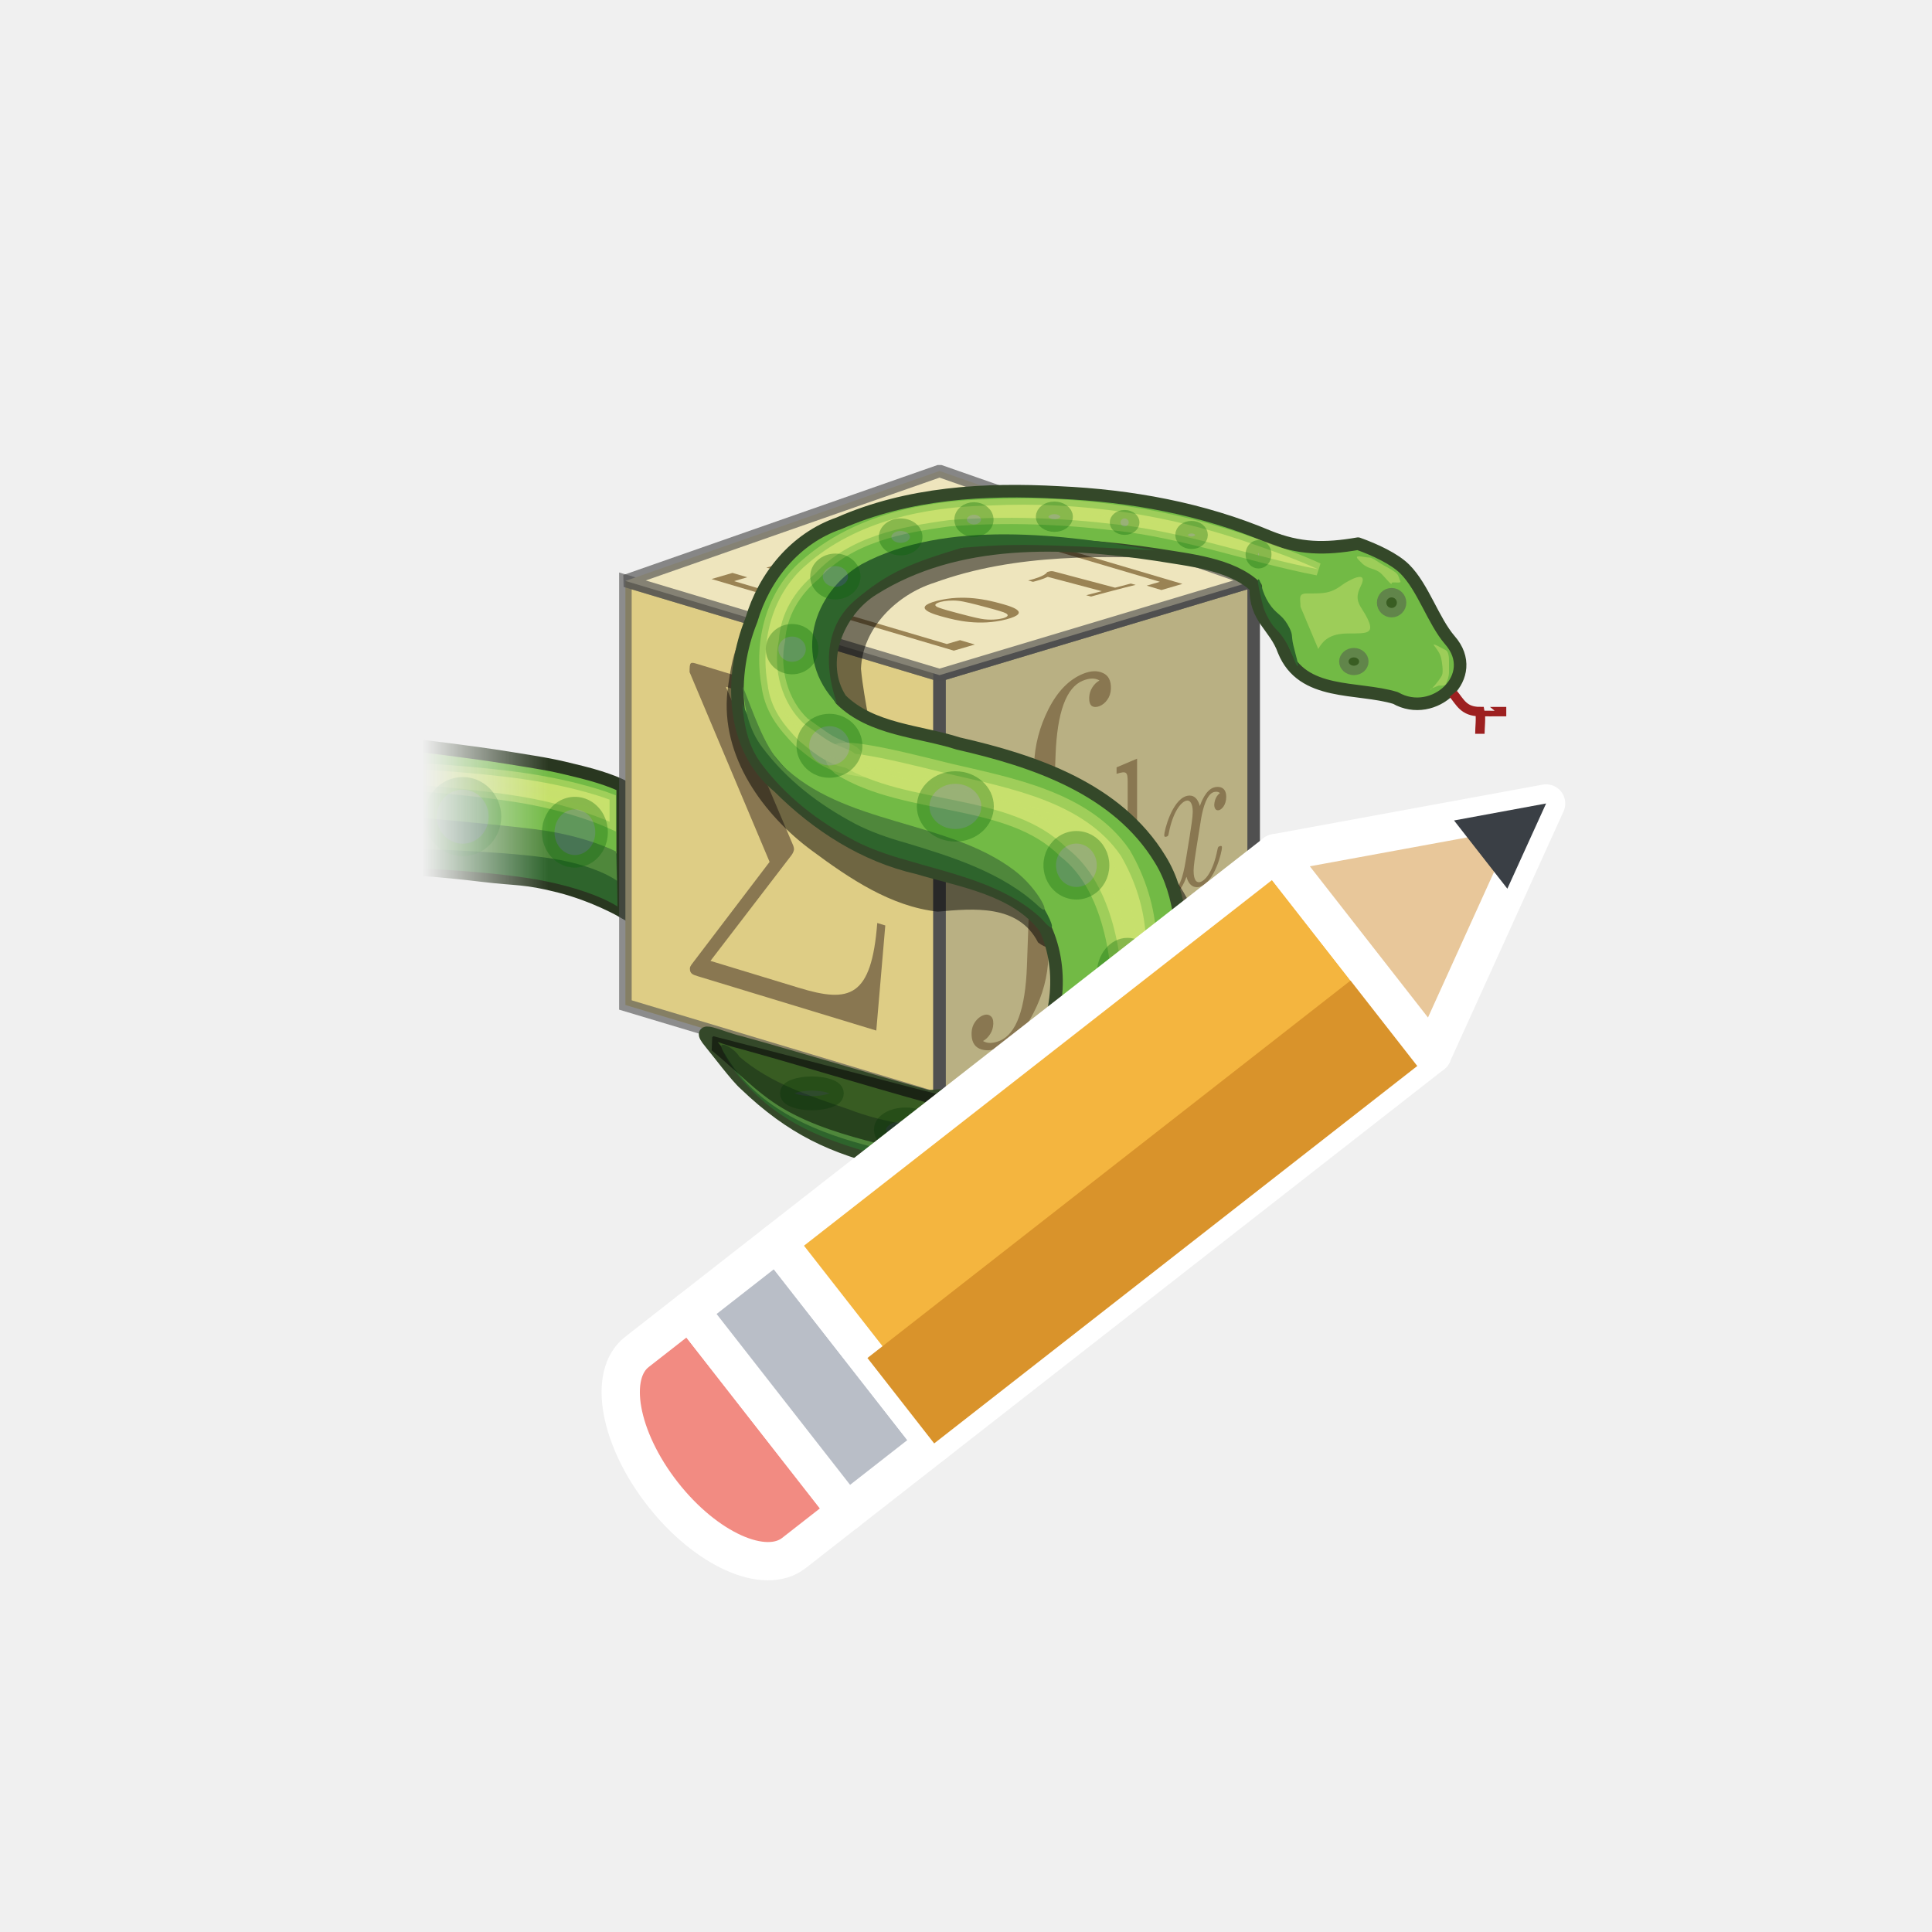
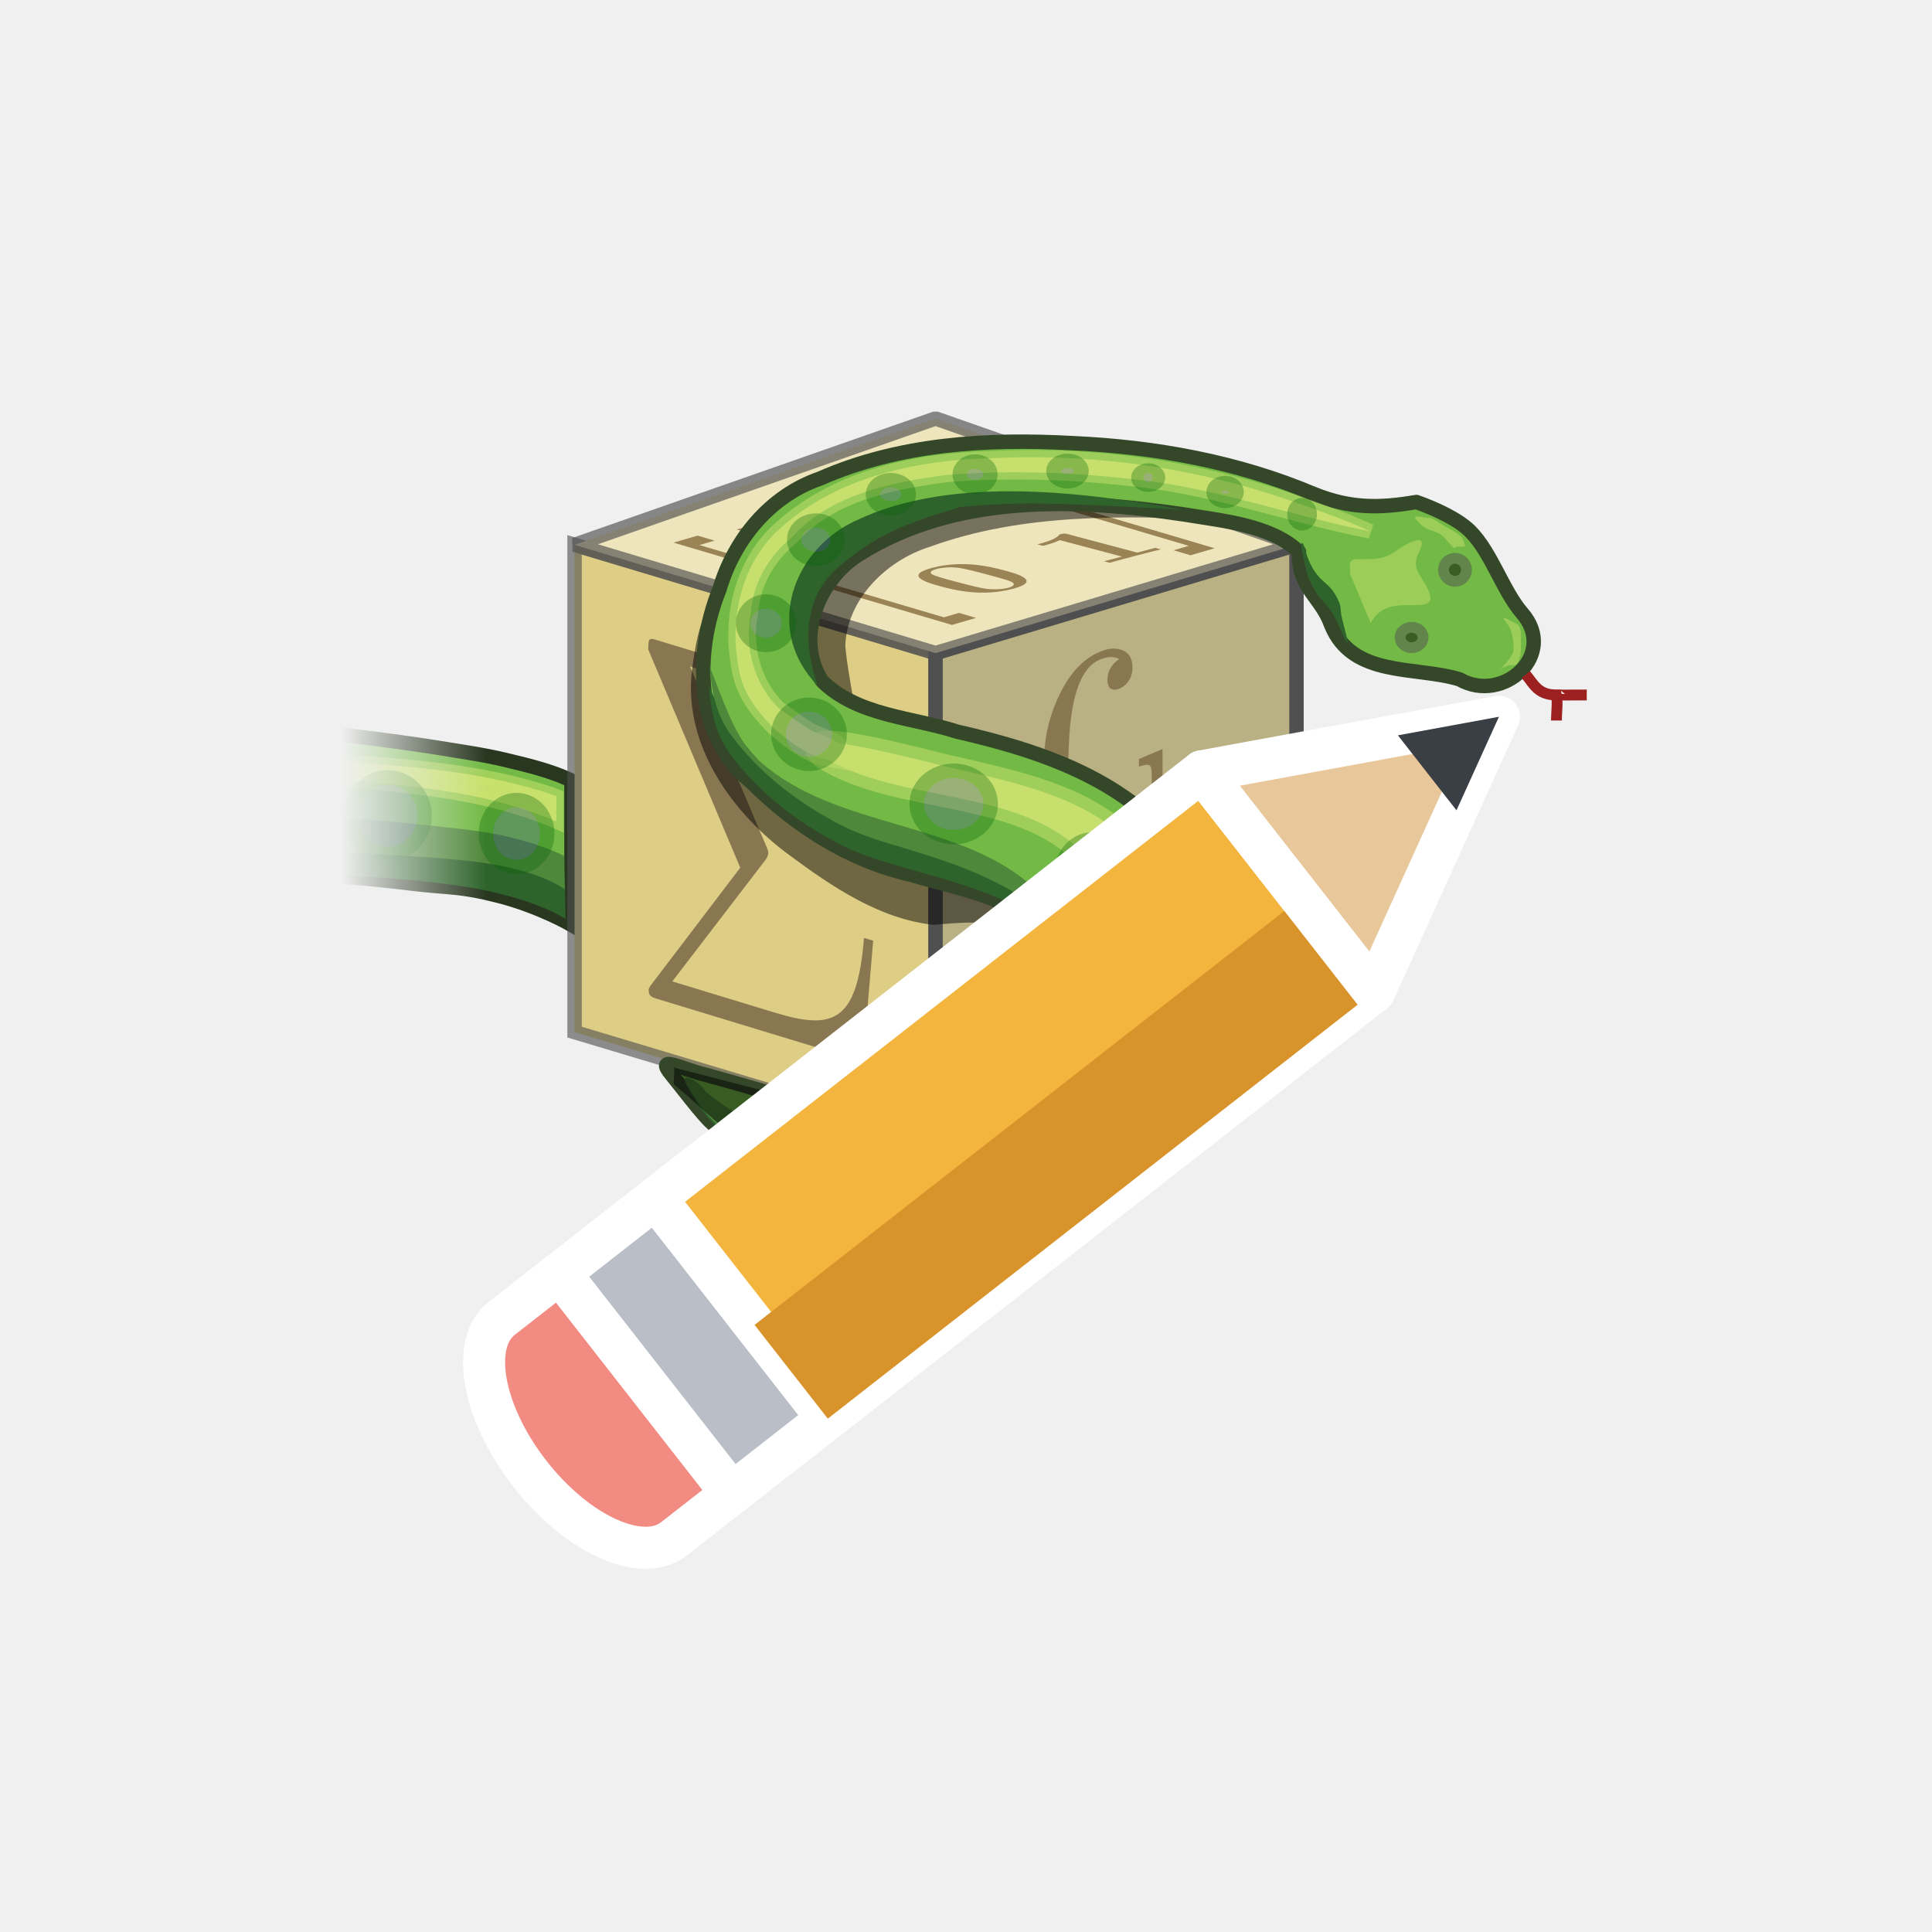
<svg xmlns="http://www.w3.org/2000/svg" xmlns:xlink="http://www.w3.org/1999/xlink" width="108" height="108" viewBox="0 0 108 108">
-   <g transform="translate(20.418,20.732) scale(0.0878)">
+   <g transform="translate(15.408,16.963) scale(0.10089)">
    <defs id="defs3252">
      <linearGradient id="linearGradient51087">
        <stop id="stop51089" style="stop-color:#ffffff;stop-opacity:1" offset="0" />
        <stop id="stop51091" style="stop-color:#ffffff;stop-opacity:0" offset="1" />
      </linearGradient>
      <linearGradient x1="123.534" y1="182.213" x2="43.33" y2="182.213" id="linearGradient56927" xlink:href="#linearGradient51087" gradientUnits="userSpaceOnUse" />
      <mask id="Mask">
        <rect width="81.203" height="185.818" x="43.331" y="182.213" id="rect3259" style="fill:url(#linearGradient56927)" />
        <rect width="800" height="800" x="123.534" y="0" id="rect3261" style="fill:#ffffff" />
      </mask>
    </defs>
    <g transform="translate(-7,10)" id="SympyLogo">
      <g mask="url(#Mask)" id="SnakeTail">
        <g id="layer1" style="display:inline">
          <path d="m 170.921,334.283 c 0,0 -17.667,-10.235 -40.08,-15.976 -22.413,-5.741 -26.896,-4.244 -49.573,-6.99 -22.677,-2.746 -41.135,-3.994 -41.135,-3.994 l -1.055,-78.883 c 0,0 33.08,3.744 59.449,7.988 26.369,4.244 27.927,4.493 46.025,8.987 18.098,4.493 26.369,8.987 26.369,8.987 l 0,79.881 z" id="path3272" style="fill:#72ba45;fill-opacity:1;fill-rule:evenodd;stroke:#293720;stroke-width:8;stroke-linecap:butt;stroke-linejoin:miter;stroke-miterlimit:4;stroke-opacity:1;stroke-dasharray:none" />
        </g>
        <path d="m 162.55,277.048 c 0,0 -22.75,-10.266 -55,-15.764 -32.25,-5.499 -75,-8.231 -75,-8.231 l -0.5,-9.863 c 0,0 44.5,2.082 77.5,7.031 33,4.949 53,12.764 53,12.764 l 0,14.062 z" id="path3274" style="fill:#c7e06d;fill-opacity:1;fill-rule:evenodd;stroke:#c7e06d;stroke-width:8;stroke-linecap:butt;stroke-linejoin:miter;stroke-miterlimit:4;stroke-opacity:0.539;stroke-dasharray:none" />
        <path d="m 167.586,331.034 c 0,0 -13.25,-9.404 -45.5,-16.034 -32.25,-6.631 -84.914,-8.389 -84.914,-8.389 l 0.414,-30.091 c 0,0 44,0.917 77,6.884 33,5.968 52.5,13.914 52.5,13.914 l 0.5,33.716 z" id="path3276" style="fill:#2e642c;fill-opacity:1;fill-rule:evenodd;stroke:#000000;stroke-width:0;stroke-linecap:butt;stroke-linejoin:miter;stroke-miterlimit:4;stroke-opacity:1;stroke-dasharray:none" />
        <path d="m 167.207,314.62 c 0,0 -13.25,-10.299 -45.5,-14.74 -32.25,-4.441 -84.914,-5.619 -84.914,-5.619 l 0.414,-20.155 c 0,0 44,3.614 77,7.611 33,3.997 52.5,14.32 52.5,14.32 l 0.5,18.584 z" id="path3278" style="fill:#4f873b;fill-opacity:1;fill-rule:evenodd;stroke:#000000;stroke-width:0;stroke-linecap:butt;stroke-linejoin:miter;stroke-miterlimit:4;stroke-opacity:1;stroke-dasharray:none" />
        <g id="TailSpots" style="opacity:0.647">
          <path d="m 151.321,278.787 a 16.971,18.385 0 1 1 -33.941,0 16.971,18.385 0 1 1 33.941,0 z" transform="translate(6.126373,4.938786)" id="path5172" style="opacity:0.5;fill:#3b4f87;fill-opacity:1;stroke:#066506;stroke-width:8;stroke-linejoin:bevel;stroke-miterlimit:4;stroke-opacity:1;stroke-dasharray:none;display:inline" />
          <path d="m 83.439,268.888 a 20.506,21.213 0 1 1 -41.012,0 20.506,21.213 0 1 1 41.012,0 z" transform="translate(6.126373,4.938786)" id="path5174" style="opacity:0.5;fill:#3b4f87;fill-opacity:1;stroke:#066506;stroke-width:8;stroke-linejoin:bevel;stroke-miterlimit:4;stroke-opacity:1;stroke-dasharray:none;display:inline" />
        </g>
      </g>
      <g id="Cube">
        <path d="m 172.631,123.731 200,60 0,270 -200,-60 0,-270 z" id="path3284" style="fill:#decd85;fill-opacity:1;fill-rule:evenodd;stroke:#505050;stroke-width:8;stroke-linecap:butt;stroke-linejoin:miter;stroke-miterlimit:4;stroke-opacity:0.618;stroke-dasharray:none" />
        <path d="m 572.631,123.731 -200,60 0,270 200,-60 0,-270 z" id="path3286" style="fill:#b9b083;fill-opacity:1;fill-rule:evenodd;stroke:#505050;stroke-width:8;stroke-linecap:butt;stroke-linejoin:miter;stroke-miterlimit:4;stroke-opacity:1;stroke-dasharray:none" />
        <path d="m 172.631,123.732 200,60 200,-60 -200,-70 -200,70 z" id="path3288" style="fill:#eee5bd;fill-opacity:1;fill-rule:evenodd;stroke:#505050;stroke-width:8;stroke-linecap:butt;stroke-linejoin:bevel;stroke-miterlimit:4;stroke-opacity:0.658;stroke-dasharray:none" />
        <g id="g3290">
          <g transform="matrix(0.9140294,-0.3682282,-0.03940923,1.109933,0,0)" id="text3292" style="font-size:180px;font-style:normal;font-weight:normal;fill:#897751;fill-opacity:1;stroke:none;font-family:'LMRoman10, FreeSerif, times'">
            <path d="m 472.439,536 c -5.28,-4e-5 -9.96,-1.38 -14.04,-4.14 -3.96,-2.76 -5.94,-6.48 -5.94,-11.16 -1e-5,-2.28 0.72,-4.08 2.16,-5.4 1.56,-1.32 3.36,-1.98 5.4,-1.98 2.04,-1e-5 3.78,0.66 5.22,1.98 1.56,1.32 2.34,3.12 2.34,5.4 -2e-5,2.16 -0.66,3.9 -1.98,5.22 -1.32,1.32 -2.94,2.1 -4.86,2.34 3.12,2.52 7.02,3.78 11.7,3.78 11.64,-3e-5 17.46,-12.42 17.46,-37.26 l 0,-115.56 c -4e-5,-11.04 2.94,-20.64 8.82,-28.8 6,-8.28 13.86,-12.42 23.58,-12.42 5.28,1.6e-4 9.9,1.38 13.86,4.14 4.08,2.76 6.12,6.48 6.12,11.16 -10e-5,2.4 -0.78,4.26 -2.34,5.58 -1.44,1.2 -3.18,1.8 -5.22,1.8 -2.04,1.4e-4 -3.84,-0.6 -5.4,-1.8 -1.44,-1.32 -2.16,-3.18 -2.16,-5.58 -8e-5,-2.16 0.66,-3.9 1.98,-5.22 1.32,-1.32 2.94,-2.1 4.86,-2.34 -3.12,-2.52 -7.02,-3.78 -11.7,-3.78 -11.64,1.6e-4 -17.46,12.42 -17.46,37.26 l 0,115.56 c -6e-5,11.04 -3,20.64 -9,28.8 -5.88,8.28 -13.68,12.42 -23.4,12.42" id="path3404" style="text-anchor:middle;font-family:'LMRoman10, FreeSerif, times'" />
          </g>
        </g>
        <g id="g3296">
          <g transform="matrix(0.8246541,-0.2574405,0,1.21263,0,0)" id="text3298" style="font-size:110px;font-style:normal;font-weight:normal;fill:#897751;fill-opacity:1;stroke:none;font-family:'LMRoman10, Times, FreeSerif'">
            <path d="m 612.97,400 0,-3.41 c -7.7,0 -8.58,-0.77 -8.58,-6.16 l 0,-66.77 -15.84,1.21 0,3.41 c 7.7,0 8.58,0.77 8.58,6.16 l 0,23.76 c -3.19,-3.96 -7.92,-6.82 -13.86,-6.82 -12.98,0 -24.53,10.78 -24.53,24.97 0,13.97 10.78,24.86 23.32,24.86 7.04,0 11.99,-3.74 14.74,-7.26 l 0,7.26 16.17,-1.21 M 596.8,387.02 c 0,1.98 0,2.2 -1.21,4.07 -3.3,5.28 -8.25,7.7 -12.98,7.7 -4.95,0 -8.91,-2.86 -11.55,-7.04 -2.86,-4.51 -3.19,-10.78 -3.19,-15.29 0,-4.07 0.22,-10.67 3.41,-15.62 2.31,-3.41 6.49,-7.04 12.43,-7.04 3.85,0 8.47,1.65 11.88,6.6 1.21,1.87 1.21,2.09 1.21,4.07 l 0,22.55" id="path3407" style="fill:#897751;font-family:'LMRoman10, Times, FreeSerif'" />
            <path d="m 669.91,384.27 c 0,-1.1 -0.88,-1.1 -1.65,-1.1 -1.32,0 -1.43,0.11 -1.98,1.87 -2.97,9.46 -8.47,13.75 -13.09,13.75 -2.2,0 -5.17,-1.32 -5.17,-7.04 0,-2.64 1.21,-7.37 2.09,-11.11 l 3.74,-15.07 c 1.54,-5.72 4.51,-11.77 9.68,-11.77 0.33,0 3.08,0 4.84,1.54 -4.4,1.1 -4.4,5.28 -4.4,5.28 0,1.43 0.99,3.52 3.85,3.52 1.98,0 5.39,-1.54 5.39,-5.83 0,-5.61 -6.38,-6.93 -9.57,-6.93 -6.05,0 -9.68,5.39 -10.78,7.48 -2.42,-6.6 -7.81,-7.48 -10.56,-7.48 -11,0 -16.94,14.41 -16.94,16.94 0,1.1 1.1,1.1 1.65,1.1 1.43,0 1.43,-0.11 1.98,-1.87 2.97,-9.46 8.69,-13.75 13.09,-13.75 3.19,0 5.28,2.53 5.28,6.93 0,2.64 -1.32,8.03 -2.31,12.1 l -2.53,10.01 c -1.76,7.15 -4.07,15.95 -10.67,15.95 -0.33,0 -2.97,0 -4.84,-1.54 3.3,-0.88 4.29,-3.63 4.29,-5.28 0,-2.86 -2.31,-3.52 -3.74,-3.52 -2.75,0 -5.5,2.31 -5.5,5.94 0,4.29 4.62,6.82 9.68,6.82 5.28,0 8.91,-4.18 10.78,-7.48 2.2,6.27 7.59,7.48 10.45,7.48 11.33,0 16.94,-14.74 16.94,-16.94" id="path3409" style="font-style:italic" />
          </g>
        </g>
        <g id="g3304">
          <g transform="matrix(0.8385983,0.2552685,0,1.192466,0,0)" id="text3306" style="font-size:244px;font-style:normal;font-weight:normal;fill:#897751;fill-opacity:1;stroke:none;font-family:'LMRoman10, Times, FreeSerif'">
            <path d="m 403.169,201.406 -6.1,0 c -4.392,40.748 -20.984,47.336 -59.292,47.336 l -67.344,0 61.244,-69.296 c 2.196,-2.44 2.196,-3.904 2.196,-3.904 0,-1.22 -0.976,-2.44 -1.708,-3.416 l -50.02,-72.224 56.364,0 c 41.236,0 53.436,8.784 58.56,47.336 l 6.1,0 -6.832,-54.9 -135.42,0 c -5.856,0 -6.344,5e-6 -6.344,5.612 l 60.756,88.328 -58.072,66.124 c -2.44,2.684 -2.44,3.172 -2.44,3.904 0,2.684 2.44,2.684 6.1,2.684 l 135.42,0 6.832,-57.584" id="path3412" style="font-family:'LMRoman10, Times, FreeSerif'" />
          </g>
        </g>
        <g id="g3310">
          <g transform="matrix(1.426562,-0.3736626,1.32988,0.3526474,0,0)" id="text3312" style="font-size:50px;font-style:normal;font-weight:normal;fill:#9a8354;fill-opacity:1;stroke:none;display:inline;font-family:'LMRoman10, Times, FreeSerif'">
            <path d="m -40.3,292 0,-2.35 -7,0 0,-28.8 c 0,-1.1 -1e-6,-1.6 -1.3,-1.6 -0.55,0 -0.65,0 -1.1,0.35 -3.85,2.85 -9,2.85 -10.05,2.85 l -1,0 0,2.35 1,0 c 0.8,0 3.55,-0.05 6.5,-1 l 0,25.85 -6.95,0 0,2.35 c 2.2,-0.15 7.5,-0.15 9.95,-0.15 2.45,0 7.75,0 9.95,0.15" id="path3415" style="font-weight:bold;font-family:'LMRoman10, Times, FreeSerif'" />
            <path d="m 9.302,276.05 c 0,-4.85 -0.05,-16.8 -12.1,-16.8 -12.05,0 -12.1,11.9 -12.1,16.8 0,4.95 0.05,16.5 12.1,16.5 12,0 12.1,-11.5 12.1,-16.5 m -6.4,-0.6 c 0,2.8 -3e-7,7.35 -0.35,9.95 -0.7,4.65 -3.85,5.35 -5.35,5.35 -1.8,0 -4.6,-1.1 -5.25,-4.75 -0.45,-2.6 -0.45,-7.8 -0.45,-10.55 0,-3.6 4e-7,-6.85 0.4,-9.45 0.6,-4.45 4.1,-4.95 5.3,-4.95 1.85,0 3.9,0.95 4.85,3.15 0.85,1.85 0.85,7.15 0.85,11.25" id="path3417" style="font-weight:bold;font-family:'LMRoman10, Times, FreeSerif'" />
            <path d="m -38.55,350.05 c 0,-4.85 -0.05,-16.8 -12.1,-16.8 -12.05,0 -12.1,11.9 -12.1,16.8 0,4.95 0.05,16.5 12.1,16.5 12,0 12.1,-11.5 12.1,-16.5 m -6.4,-0.6 c 0,2.8 0,7.35 -0.35,9.95 -0.7,4.65 -3.85,5.35 -5.35,5.35 -1.8,0 -4.6,-1.1 -5.25,-4.75 -0.45,-2.6 -0.45,-7.8 -0.45,-10.55 0,-3.6 0,-6.85 0.4,-9.45 0.6,-4.45 4.1,-4.95 5.3,-4.95 1.85,0 3.9,0.95 4.85,3.15 0.85,1.85 0.85,7.15 0.85,11.25" id="path3419" style="font-weight:bold;font-family:'LMRoman10, Times, FreeSerif'" />
            <path d="m 7.552,366 0,-2.35 -7,0 0,-28.8 c 0,-1.1 -1.3e-6,-1.6 -1.3,-1.6 -0.55,0 -0.65,0 -1.1,0.35 -3.85,2.85 -9,2.85 -10.05,2.85 l -1,0 0,2.35 1,0 c 0.8,0 3.55,-0.05 6.5,-1 l 0,25.85 -6.95,0 0,2.35 c 2.2,-0.15 7.5,-0.15 9.95,-0.15 2.45,0 7.75,0 9.95,0.15" id="path3421" style="font-weight:bold;font-family:'LMRoman10, Times, FreeSerif'" />
          </g>
        </g>
        <g transform="matrix(0.7152743,-0.2134016,0.6667979,0.2013996,-410.9756,263.6062)" id="g3318" style="display:inline">
          <g transform="matrix(0.6991488,0.00805929,0.01450938,1.430478,0,0)" id="text3320" style="font-size:160px;font-style:normal;font-weight:bold;fill:#9a8354;fill-opacity:1;stroke:none;font-family:font-family">
            <path d="m 1136.88,240 0,-9.76 -16.64,0 0,-140.48 16.64,0 0,-9.76 -26.4,0 0,160 26.4,0" id="path3424" style="fill:#9a8354;font-family:'LMRoman10, Times, FreeSerif'" />
            <path d="m 1398.4,240 0,-160 -26.4,0 0,9.76 16.64,0 0,140.48 -16.64,0 0,9.76 26.4,0" id="path3426" style="fill:#9a8354;font-family:'LMRoman10, Times, FreeSerif'" />
          </g>
        </g>
      </g>
      <g id="g3326">
        <g id="SnakeShadowOnCube">
          <path d="m 361,258.362 c -16.75,-14 62.75,3.25 90,12 27.25,8.75 43.25,17 60,31 11.335,9.474 24.424,31.776 26.491,45.082 0.988,6.357 5.318,60.747 -3.491,57.918 -1.07,-0.343 -30.58,10.45 -14.98,4.111 C 553.734,394.367 377.093,271.813 361,258.362 z" id="path3329" style="opacity:0.5;fill:#000000;fill-opacity:1;fill-rule:evenodd;stroke:#000000;stroke-width:1px;stroke-linecap:butt;stroke-linejoin:miter;stroke-opacity:1" />
          <path d="m 238.158,193.796 c -4.671,41.78 23.211,78.944 53.621,101.289 23.936,17.764 50.202,35.462 79.734,38.668 22.63,-2.001 51.61,-4.884 64.276,19.818 18.5,14.193 34.73,-17.247 22.163,-32.731 -20.506,-31.161 -53.926,-48.247 -83.707,-67.327 -45.583,-26.677 -81.427,-66.818 -127.846,-91.7 -4.184,5.413 -6.452,18.176 -8.242,31.983 z" id="path3331" style="opacity:0.5;fill:#000000;fill-opacity:1;fill-rule:evenodd;stroke:#000000;stroke-width:1.082px;stroke-linecap:butt;stroke-linejoin:miter;stroke-opacity:1" />
          <path d="m 532,109.362 c -54.438,-2.201 -110.702,-3.899 -162.714,15.007 -24.077,7.592 -46.17,28.992 -47.175,55.315 0.999,10.798 2.992,21.111 4.832,31.777 3.221,12.798 11.081,24.302 12.555,37.501 -5.684,5.294 -17.717,-4.57 -25.912,-5.405 -8.211,-4.666 -24.425,-4.155 -27.274,-12.289 3.229,-31.969 6.458,-63.938 9.688,-95.906 33.667,-15.333 67.333,-30.667 101,-46 45,6.667 90,13.333 135,20 z" id="path3333" style="opacity:0.5;fill:#000000;fill-opacity:1;fill-rule:evenodd;stroke:#000000;stroke-width:1px;stroke-linecap:butt;stroke-linejoin:miter;stroke-opacity:1" />
        </g>
        <g id="SnakeBody">
          <path d="m 248.767,444.185 c -5.129,-4.399 -17.695,-21.133 -22.255,-26.632 -9.858,-11.889 5.442,-3.344 18.808,-0.175 38.312,10.521 82.085,24.112 120.355,34.615 21.393,-1.751 46.723,-6.402 64.085,-20.293 18.403,-24.125 22.835,-59.448 10.105,-87.073 -19.035,-24.884 -52.69,-29.63 -80.937,-38.095 -34.12,-7.743 -64.146,-27.048 -88.686,-51.559 -31.221,-25.392 -31.347,-71.702 -17.399,-106.33 8.155,-27.747 28.009,-52.043 55.787,-61.613 44.024,-19.4 92.768,-22.25 140.177,-19.603 45.647,2.045 91.171,10.306 133.401,28.134 19.527,7.871 35.513,8.144 56.876,4.457 10.857,3.851 23.302,9.705 29.783,16.191 11.743,11.751 18.034,32.847 28.669,45.226 20.132,22.851 -10.355,50.693 -34.593,36.824 -24.513,-7.428 -59.28,-0.938 -71.119,-30.096 -5.652,-15.944 -18.446,-20.323 -17.832,-40.597 -15.554,-14.82 -42.922,-17.184 -63.178,-20.581 -59.994,-9.002 -126.861,-11.641 -180.375,21.959 -22.552,13.851 -36.068,46.786 -20.636,70.298 19.63,19.337 49.711,19.974 74.761,28.008 48.574,11.078 101.244,28.81 128.598,73.798 14.287,23.12 14.071,51.742 15.904,78.056 1.098,41.761 -11.008,80.014 -55.886,107.912 -46.933,20.141 -87.038,16.763 -130.536,6.698 -37.848,-9.048 -63.904,-20.804 -93.877,-49.527 z" id="path3336" style="fill:#72ba45;fill-opacity:1;fill-rule:evenodd;stroke:#344829;stroke-width:8;stroke-linecap:butt;stroke-linejoin:round;stroke-miterlimit:4;stroke-opacity:1;stroke-dasharray:none" />
          <path d="m 646.296,162.822 a 6.364,5.657 0 1 1 -12.728,0 6.364,5.657 0 1 1 12.728,0 z" transform="translate(-3.514719,12.24264)" id="path3338" style="opacity:0.5;fill:#000000;fill-opacity:1;stroke:#505050;stroke-width:6;stroke-linejoin:round;stroke-miterlimit:4;stroke-opacity:1;stroke-dasharray:none" />
          <path d="m 674.58,131.002 a 6.364,6.364 0 1 1 -12.728,0 6.364,6.364 0 1 1 12.728,0 z" transform="translate(-7.757359,6.585786)" id="path3340" style="opacity:0.5;fill:#000000;fill-opacity:1;stroke:#505050;stroke-width:6;stroke-linejoin:round;stroke-miterlimit:4;stroke-opacity:1;stroke-dasharray:none" />
          <path d="m 699.685,195.613 c 4.407,5.245 6.648,11.314 16.971,11.314 0.844,4.219 0,9.739 0,14.142" id="path3342" style="fill:none;stroke:#9d2020;stroke-width:6;stroke-linecap:butt;stroke-linejoin:miter;stroke-miterlimit:4;stroke-opacity:1;stroke-dasharray:none" />
          <path d="m 716.492,206.935 c 0.018,0.091 11.988,0 16.971,0" id="path3344" style="fill:none;stroke:#9d2020;stroke-width:6;stroke-linecap:butt;stroke-linejoin:miter;stroke-miterlimit:4;stroke-opacity:1;stroke-dasharray:none" />
        </g>
        <g id="SnakeShadowsOnHimself">
          <path d="m 247.065,201.868 c 1.236,14.879 3.852,27.335 12.412,38.687 15.445,20.483 35.437,36.048 58.929,48.496 9.535,5.053 21.872,9.316 32.163,12.161 29.32,8.856 63.591,15.442 86.944,37.55 16.698,19.602 -1.213,-17.274 -16.591,-28.928 -42.868,-32.489 -105.805,-26.421 -145.424,-65.615 -11.298,-12.054 -22.168,-27.175 -28.434,-42.35 z" id="path3347" style="fill:#2e642c;fill-opacity:1;fill-rule:evenodd;stroke:#000000;stroke-width:0;stroke-linecap:butt;stroke-linejoin:miter;stroke-miterlimit:4;stroke-opacity:1;stroke-dasharray:none" />
          <path d="m 523.949,350.51 c -1.921,36.12 -9.323,81.591 -33.952,107.824 -42.399,29.908 -111.311,31.942 -159.206,15.151 -26.049,-8.085 -46.168,-19.909 -69.904,-33.32 -9.286,-5.267 -21.151,-18.148 -25.032,-19.545 -5.428,-1.955 5.486,15.117 11.711,21.592 28.783,32.917 65.957,42.626 116.38,54.374 43.882,5.748 74.335,9.265 118.998,-17.756 31.702,-24.224 36.658,-44.21 41.633,-67.825 3.996,-36.676 1.155,-34.619 -0.63,-60.494 z" id="path3349" style="fill:#2e642c;fill-opacity:1;fill-rule:evenodd;stroke:#000000;stroke-width:0;stroke-linecap:butt;stroke-linejoin:miter;stroke-miterlimit:4;stroke-opacity:1;stroke-dasharray:none" />
          <path d="m 307.358,201.832 c -9.583,-27.381 -5.844,-50.953 11.364,-65.682 21.449,-18.36 36.785,-24.061 67.88,-33.462 33.559,-2.85 48.228,-2.527 123.091,1.609 -57.349,-10.271 -133.434,-19.896 -186.618,8.781 -30.878,17.82 -44.485,59.197 -15.716,88.754 z" id="path3351" style="fill:#2e642c;fill-opacity:1;fill-rule:evenodd;stroke:#000000;stroke-width:0;stroke-linecap:butt;stroke-linejoin:miter;stroke-miterlimit:4;stroke-opacity:1;stroke-dasharray:none" />
          <path d="m 576,122.862 c 1.303,1.146 1.694,7.734 6.255,14.896 4.561,7.161 8.08,7.018 11.989,13.75 3.91,6.732 2.085,6.589 3.649,13.177 1.564,6.589 3.91,13.893 2.606,13.177 -1.303,-0.716 -3.258,-8.594 -7.819,-16.042 -4.561,-7.448 -6.516,-6.589 -10.426,-13.75 -3.91,-7.161 -3.649,-8.594 -5.213,-14.896 -1.564,-6.302 -2.346,-11.458 -1.043,-10.312 z" id="path3353" style="fill:#2e642c;fill-opacity:1;fill-rule:evenodd;stroke:#000000;stroke-width:0;stroke-linecap:butt;stroke-linejoin:miter;stroke-miterlimit:4;stroke-opacity:1;stroke-dasharray:none" />
          <path d="m 522.643,350.787 c -3.423,22.381 -10.291,50.824 -21.047,68.875 -18.651,24.061 -26.782,29.518 -51.234,41.496 -39.022,12.013 -89.719,16.622 -135.597,-1.019 -24.226,-8.379 -49.396,-16.185 -69.66,-33.568 -2.754,-5.435 -16.993,-13.101 -9.047,-1.515 19.068,33.027 54.276,48.307 87.415,57.314 35.225,9.613 73.007,16.515 108.735,5.852 36.396,-6.613 64.847,-25.709 83.515,-63.251 5.515,-12.862 9.004,-43.638 7.77,-57.786 0.053,-5.57 -1.394,-10.862 -0.848,-16.399 z" id="path3355" style="fill:#4f873b;fill-opacity:1;fill-rule:evenodd;stroke:#000000;stroke-width:0;stroke-linecap:butt;stroke-linejoin:miter;stroke-miterlimit:4;stroke-opacity:1;stroke-dasharray:none" />
          <path d="m 247.424,191.096 c 1.236,14.879 3.852,27.335 12.412,38.687 15.445,20.483 35.437,36.048 58.929,48.496 9.535,5.053 21.872,9.316 32.163,12.161 29.32,8.856 62.091,18.942 85.444,41.05 8.198,7.102 -0.713,-11.774 -16.091,-23.428 C 377.414,275.572 311.477,279.641 271.858,240.446 260.56,228.392 253.689,206.271 247.424,191.096 z" id="path3357" style="fill:#4f873b;fill-opacity:1;fill-rule:evenodd;stroke:#000000;stroke-width:0;stroke-linecap:butt;stroke-linejoin:miter;stroke-miterlimit:4;stroke-opacity:1;stroke-dasharray:none" />
        </g>
        <g id="SnakeHighlight">
          <path d="m 489.767,394.907 c -0.297,-28.041 -5.469,-77.537 -36.005,-100.975 -35.927,-36.025 -101.644,-26.701 -143.427,-52.779 -17.191,-15.58 29.212,-4.309 67.802,5.383 39.269,9.144 86.227,17.742 109.842,52.021 19.125,32.544 22.726,74.715 1.788,96.349 z" id="path3360" style="fill:#c7e06d;fill-opacity:1;fill-rule:evenodd;stroke:#c7e06d;stroke-width:13.423;stroke-linecap:butt;stroke-linejoin:miter;stroke-miterlimit:4;stroke-opacity:0.526;stroke-dasharray:none" />
          <path d="m 263.158,189.539 c -4.749,-27.325 2.952,-57.615 24.605,-75.982 32.02,-28.124 75.849,-37.042 117.36,-37.853 57.226,-2.748 114.83,5.846 168.765,25.167 13.388,4.67 26.759,9.483 39.655,15.401 -42.822,-8.274 -84.183,-23.646 -127.729,-28.448 -35.398,-4.295 -71.325,-5.583 -106.864,-2.827 -30.694,4.1 -64.043,10.443 -85.85,34.485 -12.762,10.444 -21.751,25.323 -22.778,42.019 -3.986,18.829 2.038,40.066 15.704,52.921 15.246,10.624 14.668,11.294 26.254,15.846 7.06,2.774 7.122,3.868 8.614,7.995 0.753,2.084 -0.406,4.243 1.347,6.002 -7.055,-1.23 -12.479,-1.657 -18.449,-4.487 -6.479,-3.071 -10.983,-6.205 -20.493,-14.128 C 273.11,215.228 265.011,204.993 263.158,189.539 z" id="path3362" style="fill:#c7e06d;fill-opacity:1;fill-rule:evenodd;stroke:#c7e06d;stroke-width:8;stroke-linecap:butt;stroke-linejoin:miter;stroke-miterlimit:4;stroke-opacity:0.513;stroke-dasharray:none" />
          <path d="m 660.5,124.862 c 0.649,3.244 -4.853,-4.515 -7.5,-6.5 -2.738,-2.053 -5.709,-2.354 -8,-3.5 -2.737,-1.368 -3.231,-2.231 -5.5,-4.5 -4.012,-4.012 3.476,-1.5 7,-1.5 1.877,0 6.783,3.892 9,5 2.614,1.307 5.535,3.026 7.5,4.5 2.055,1.541 2.147,3.793 3,5.5 0.833,1.667 -3.732,0.411 -5.5,1 z" id="path3364" style="opacity:0.5;fill:#c7e06d;fill-opacity:1;stroke:#650606;stroke-width:0;stroke-linejoin:bevel;stroke-miterlimit:4;stroke-opacity:1;stroke-dasharray:none" />
          <path d="m 685.5,192.362 c -2.386,3.181 4.855,-4.21 7,-8.5 1.032,-2.064 0.034,-8.865 -0.5,-11 -0.832,-3.33 -2.55,-5.4 -4.5,-8 -1.616,-2.154 5.092,1.796 7.5,3 1.583,0.791 2,4.024 2,6.5 0,2.5 0,5 0,7.5 0,2.693 -1.068,5.637 -2,7.5 -0.71,1.42 -2.951,1 -4.5,1" id="path3366" style="opacity:0.5;fill:#c7e06d;fill-opacity:1;stroke:#650606;stroke-width:0;stroke-linejoin:bevel;stroke-miterlimit:4;stroke-opacity:1;stroke-dasharray:none" />
          <path d="m 613.769,167.065 c 3.956,-7.234 9.596,-9.899 19.799,-9.899 11.272,0 16.396,0.265 11.314,-9.899 -3.822,-7.644 -8.858,-10.567 -4.243,-19.799 6.159,-12.318 -9.17,-3.022 -11.314,-1.414 -7.89,5.918 -12.206,5.657 -22.627,5.657 -6.033,0 -4.243,3.166 -4.243,8.485" id="path3368" style="opacity:0.5;fill:#c7e06d;fill-opacity:1;stroke:#650606;stroke-width:0;stroke-linejoin:bevel;stroke-miterlimit:4;stroke-opacity:1;stroke-dasharray:none" />
        </g>
        <g id="Spots" style="opacity:0.647;display:inline">
          <path d="m 576.999,108.375 a 4.243,4.95 0 1 1 -8.485,0 4.243,4.95 0 1 1 8.485,0 z" transform="translate(2.978574,-1.588355)" id="path5123" style="opacity:0.5;fill:#3b4f87;fill-opacity:1;stroke:#066506;stroke-width:8;stroke-linejoin:bevel;stroke-miterlimit:4;stroke-opacity:1;stroke-dasharray:none;display:inline" />
          <path d="m 544.472,97.061 a 6.364,4.95 0 1 1 -12.728,0 6.364,4.95 0 1 1 12.728,0 z" transform="translate(-5.021426,-2.588355)" id="path5125" style="opacity:0.5;fill:#3b4f87;fill-opacity:1;stroke:#066506;stroke-width:8;stroke-linejoin:bevel;stroke-miterlimit:4;stroke-opacity:1;stroke-dasharray:none;display:inline" />
          <path d="m 493.561,88.576 a 7.071,7.778 0 1 1 -14.142,0 7.071,7.778 0 1 1 14.142,0 z" transform="matrix(0.8536968,0,0,0.6741498,75.15354,26.77405)" id="path5129" style="opacity:0.5;fill:#3b4f87;fill-opacity:1;stroke:#066506;stroke-width:8;stroke-linejoin:bevel;stroke-miterlimit:4;stroke-opacity:1;stroke-dasharray:none;display:inline" />
          <path d="m 452.548,86.454 a 7.778,5.657 0 1 1 -15.556,0 7.778,5.657 0 1 1 15.556,0 z" transform="translate(0.978574,-3.588355)" id="path5131" style="opacity:0.5;fill:#3b4f87;fill-opacity:1;stroke:#066506;stroke-width:8;stroke-linejoin:bevel;stroke-miterlimit:4;stroke-opacity:1;stroke-dasharray:none;display:inline" />
          <path d="m 403.051,89.283 a 8.485,7.071 0 1 1 -16.971,0 8.485,7.071 0 1 1 16.971,0 z" transform="translate(-0.02142598,-4.588355)" id="path5133" style="opacity:0.5;fill:#3b4f87;fill-opacity:1;stroke:#066506;stroke-width:8;stroke-linejoin:bevel;stroke-miterlimit:4;stroke-opacity:1;stroke-dasharray:none;display:inline" />
          <path d="m 357.796,101.304 a 9.899,7.778 0 1 1 -19.799,0 9.899,7.778 0 1 1 19.799,0 z" transform="translate(-0.02142598,-5.588355)" id="path5135" style="opacity:0.5;fill:#3b4f87;fill-opacity:1;stroke:#066506;stroke-width:8;stroke-linejoin:bevel;stroke-miterlimit:4;stroke-opacity:1;stroke-dasharray:none;display:inline" />
          <path d="m 315.37,122.517 a 12.021,10.607 0 1 1 -24.042,0 12.021,10.607 0 1 1 24.042,0 z" transform="translate(2.978574,-1.588355)" id="path5137" style="opacity:0.5;fill:#3b4f87;fill-opacity:1;stroke:#066506;stroke-width:8;stroke-linejoin:bevel;stroke-miterlimit:4;stroke-opacity:1;stroke-dasharray:none;display:inline" />
          <path d="m 288.5,167.772 a 12.728,12.021 0 1 1 -25.456,0 12.728,12.021 0 1 1 25.456,0 z" transform="translate(2.978574,-0.5883554)" id="path5141" style="opacity:0.5;fill:#3b4f87;fill-opacity:1;stroke:#066506;stroke-width:8;stroke-linejoin:bevel;stroke-miterlimit:4;stroke-opacity:1;stroke-dasharray:none;display:inline" />
          <path d="m 318.198,229.29 a 14.142,14.142 0 1 1 -28.284,0 14.142,14.142 0 1 1 28.284,0 z" transform="matrix(1.196848,0,0,1.161493,-61.37418,-37.61697)" id="path5144" style="opacity:0.5;fill:#3b4f87;fill-opacity:1;stroke:#066506;stroke-width:6.785;stroke-linejoin:bevel;stroke-miterlimit:4;stroke-opacity:1;stroke-dasharray:none;display:inline" />
          <path d="m 400.222,268.888 a 20.506,18.385 0 1 1 -41.012,0 20.506,18.385 0 1 1 41.012,0 z" transform="translate(2.978574,-1.588355)" id="path5148" style="opacity:0.5;fill:#3b4f87;fill-opacity:1;stroke:#066506;stroke-width:8;stroke-linejoin:bevel;stroke-miterlimit:4;stroke-opacity:1;stroke-dasharray:none;display:inline" />
          <path d="m 473.762,306.365 a 16.971,17.678 0 1 1 -33.941,0 16.971,17.678 0 1 1 33.941,0 z" transform="translate(2.978574,-1.588355)" id="path5150" style="opacity:0.5;fill:#3b4f87;fill-opacity:1;stroke:#066506;stroke-width:8;stroke-linejoin:bevel;stroke-miterlimit:4;stroke-opacity:1;stroke-dasharray:none;display:inline" />
          <path d="m 504.874,375.661 a 15.556,19.092 0 1 1 -31.113,0 15.556,19.092 0 1 1 31.113,0 z" transform="translate(2.978574,-1.588355)" id="path5152" style="opacity:0.5;fill:#3b4f87;fill-opacity:1;stroke:#066506;stroke-width:8;stroke-linejoin:bevel;stroke-miterlimit:4;stroke-opacity:1;stroke-dasharray:none;display:inline" />
          <path d="m 489.318,434.351 a 14.849,15.556 0 1 1 -29.698,0 14.849,15.556 0 1 1 29.698,0 z" transform="translate(2.978574,-1.588355)" id="path5154" style="opacity:0.5;fill:#3b4f87;fill-opacity:1;stroke:#066506;stroke-width:8;stroke-linejoin:bevel;stroke-miterlimit:4;stroke-opacity:1;stroke-dasharray:none;display:inline" />
          <path d="m 446.891,469.706 a 11.314,9.899 0 1 1 -22.627,0 11.314,9.899 0 1 1 22.627,0 z" transform="matrix(1.574339,0,0,1.201818,-254.1906,-88.88368)" id="path5158" style="opacity:0.5;fill:#3b4f87;fill-opacity:1;stroke:#066506;stroke-width:5.816;stroke-linejoin:bevel;stroke-miterlimit:4;stroke-opacity:1;stroke-dasharray:none;display:inline" />
          <path d="m 376.181,470.413 a 11.314,6.364 0 1 1 -22.627,0 11.314,6.364 0 1 1 22.627,0 z" transform="matrix(1.443135,0,0,1.552094,-175.5153,-257.0105)" id="path5168" style="opacity:0.5;fill:#3b4f87;fill-opacity:1;stroke:#066506;stroke-width:5.345;stroke-linejoin:bevel;stroke-miterlimit:4;stroke-opacity:1;stroke-dasharray:none;display:inline" />
          <path d="m 301.227,447.786 a 12.021,3.536 0 1 1 -24.042,0 12.021,3.536 0 1 1 24.042,0 z" transform="matrix(1.392705,0,0,1.76951,-111.4026,-342.374)" id="path5170" style="opacity:0.5;fill:#3b4f87;fill-opacity:1;stroke:#066506;stroke-width:5.096;stroke-linejoin:bevel;stroke-miterlimit:4;stroke-opacity:1;stroke-dasharray:none;display:inline" />
        </g>
        <g id="g3387" style="opacity:0.507;display:inline">
          <path d="m 228.402,414.052 c 48.092,12.442 96.184,24.884 144.276,37.326 4.243,-1.333 8.487,-2.666 12.73,-3.999 -3.836,4.513 -7.701,9.045 -12.418,12.755 -4.468,5.062 -1.454,11.98 -1.96,17.894 0.716,5.231 -2.01,12.175 -8.851,10.92 -9.778,-0.493 -18.579,-5.196 -28.001,-7.314 -21.218,-5.371 -42.873,-11.708 -61.221,-22.591 -16.586,-9.838 -29.94,-24.44 -44.91,-36.66 0.118,-2.777 0.236,-5.555 0.354,-8.332 z" id="path38439" style="fill:#000000;fill-opacity:1;fill-rule:evenodd;stroke:#000000;stroke-width:0.971px;stroke-linecap:butt;stroke-linejoin:miter;stroke-opacity:1" />
        </g>
      </g>
    </g>
  </g>
-   <g transform="translate(62.00,64.00) rotate(-38) translate(-31.00,0)" stroke="#ffffff" stroke-width="2.14" stroke-linejoin="round">
-     <path d="M6.82,-7.13 H3.07 a3.75,7.13 0 0 0 0,14.26 H6.82 Z" fill="#f28b82" />
-     <rect x="6.82" y="-7.13" width="6.20" height="14.26" fill="#b9bec7" />
-     <rect x="13.02" y="-7.13" width="35.34" height="14.26" fill="#f4b53f" />
-     <rect x="13.02" y="1.07" width="35.34" height="6.06" fill="#d9932b" stroke="none" />
-     <path d="M48.36,-7.13 L62.00,0 L48.36,7.13 Z" fill="#e8c79a" />
-     <path d="M57.36,-2.42 L62.00,0 L57.36,2.42 Z" fill="#3a3f45" stroke="none" />
+   <g transform="translate(57.00,61.00) rotate(-38) translate(-34.00,0)" stroke="#ffffff" stroke-width="2.35" stroke-linejoin="round">
+     <path d="M7.48,-7.82 H3.37 a4.11,7.82 0 0 0 0,15.64 H7.48 Z" fill="#f28b82" />
+     <rect x="7.48" y="-7.82" width="6.80" height="15.64" fill="#b9bec7" />
+     <rect x="14.28" y="-7.82" width="38.76" height="15.64" fill="#f4b53f" />
+     <rect x="14.28" y="1.17" width="38.76" height="6.65" fill="#d9932b" stroke="none" />
+     <path d="M53.04,-7.82 L68.00,0 L53.04,7.82 Z" fill="#e8c79a" />
+     <path d="M62.91,-2.66 L68.00,0 L62.91,2.66 Z" fill="#3a3f45" stroke="none" />
  </g>
</svg>
